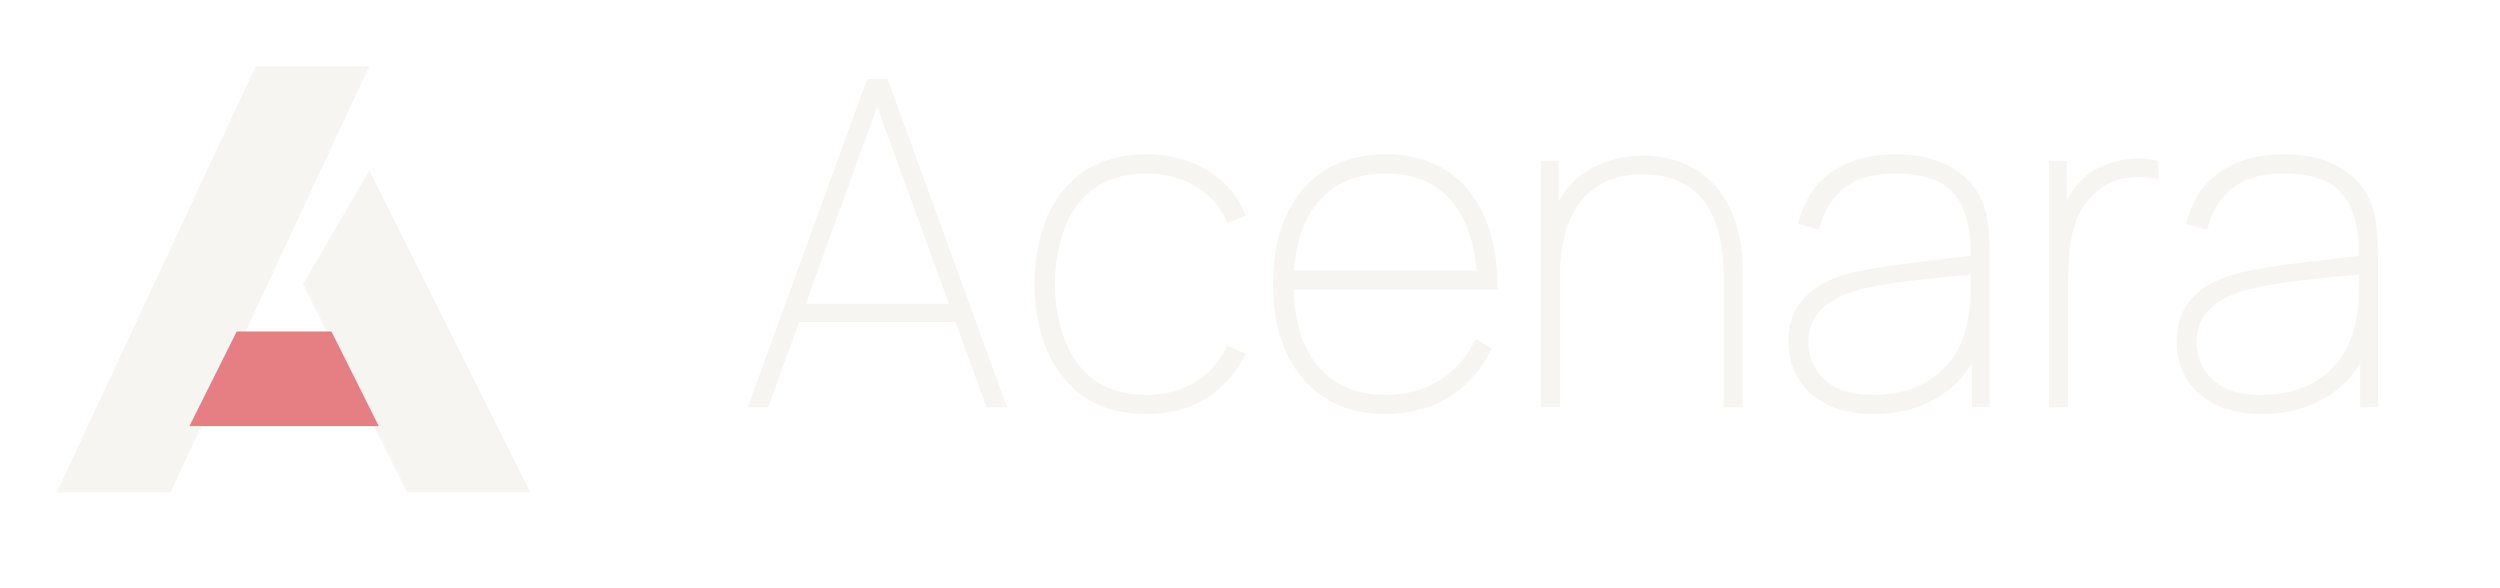
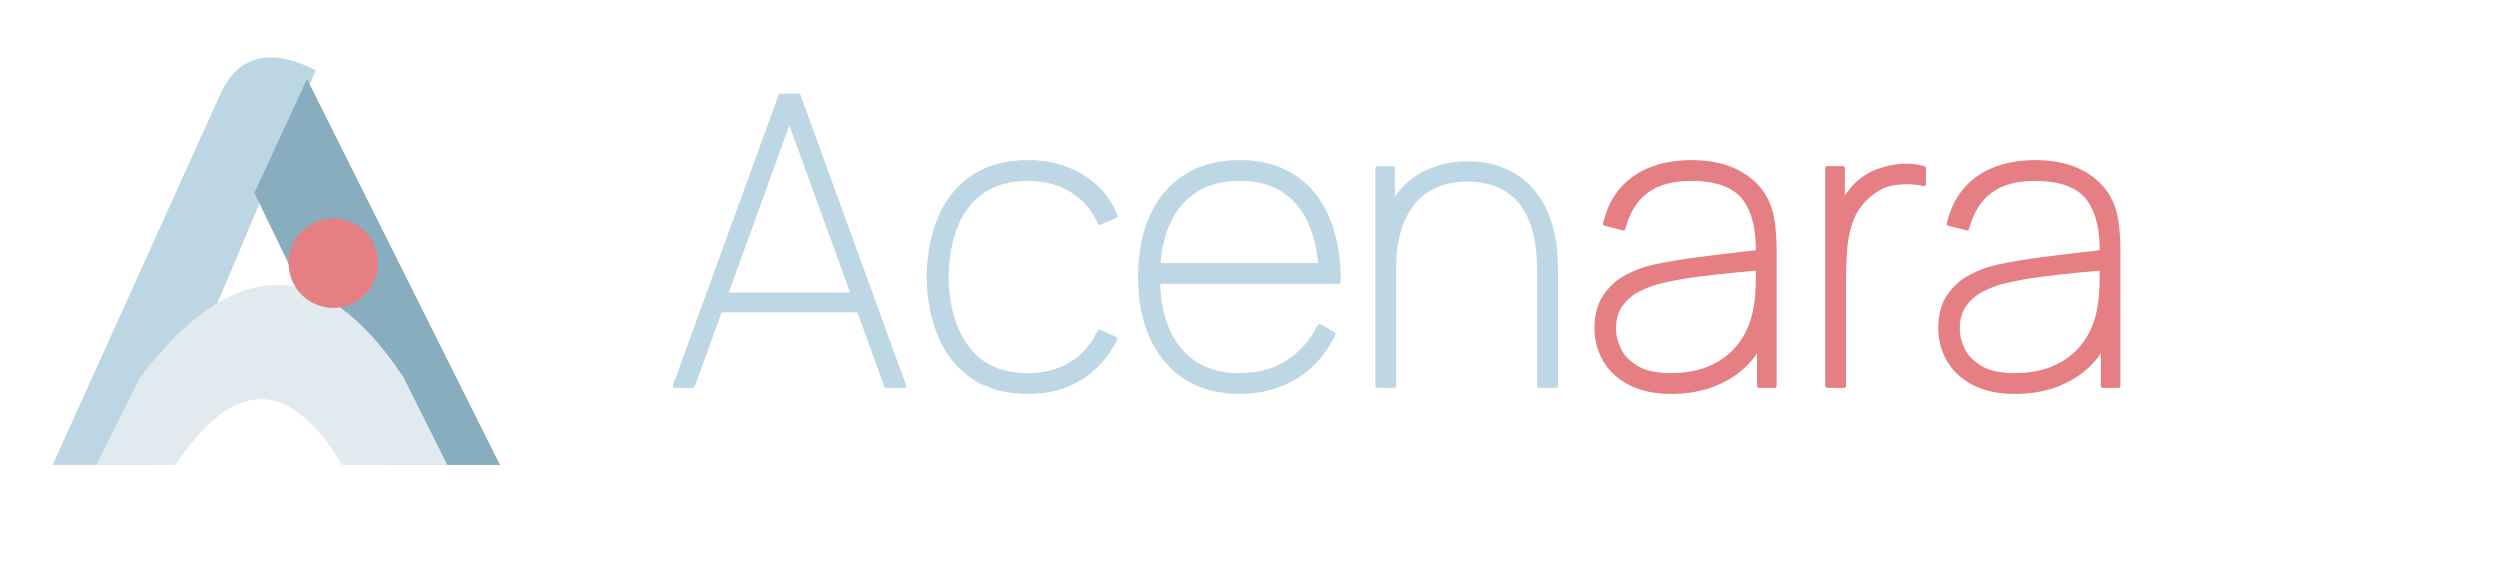
- <svg xmlns="http://www.w3.org/2000/svg" width="264" height="62" viewBox="0 0 264 62" role="img">
-   <path d="M6 52 27 7h12L18 52H6Z" fill="#F7F5F2" />
-   <path d="m39 18 17 34H43L32 30l7-12Z" fill="#F7F5F2" />
-   <path d="M25 35h10l5 10H20l5-10Z" fill="#E57F84" />
-   <path d="M40 0L564 1440L654 1440L1178 0L1088 0L578 1402L638 1402L130 0ZM240 374L240 454L976 454L976 374Z" transform="translate(78 43) scale(0.02405686 -0.02405686)" fill="#F7F5F2" />
-   <path d="M574 -30Q413 -30 304 42Q195 114 139 242.5Q83 371 80 540Q83 713 139.5 841Q196 969 305 1039.5Q414 1110 574 1110Q724 1110 841.5 1038.5Q959 967 1008 842L928 808Q883 912 789.5 969Q696 1026 574 1026Q438 1026 349 964.5Q260 903 216 793.5Q172 684 170 540Q173 320 274 187Q375 54 574 54Q693 54 785 109Q877 164 926 270L1008 234Q941 104 831 37Q721 -30 574 -30Z" transform="translate(107.3013 43) scale(0.02405686 -0.02405686)" fill="#F7F5F2" />
-   <path d="M574 -30Q421 -30 310.5 39Q200 108 140 236Q80 364 80 540Q80 717 139.5 845Q199 973 309.5 1041.5Q420 1110 574 1110Q729 1110 839 1040Q949 970 1007.5 837Q1066 704 1066 516L976 516L976 544Q970 777 866.5 901.5Q763 1026 574 1026Q382 1026 276 898.5Q170 771 170 540Q170 309 276 181.5Q382 54 574 54Q708 54 809 117Q910 180 970 298L1040 258Q974 120 853 45Q732 -30 574 -30ZM134 516L134 600L1014 600L1014 516Z" transform="translate(132.5128 43) scale(0.02405686 -0.02405686)" fill="#F7F5F2" />
-   <path d="M942 0L942 572Q942 688 918.5 772.5Q895 857 849 912.5Q803 968 737.5 995Q672 1022 588 1022Q489 1022 419.5 987.5Q350 953 307 893Q264 833 244 755Q224 677 224 590L146 588Q146 773 207 886.5Q268 1000 368.5 1052Q469 1104 588 1104Q670 1104 738.5 1081Q807 1058 860.5 1014.5Q914 971 951 908Q988 845 1007 764.5Q1026 684 1026 588L1026 0ZM140 0L140 1080L218 1080L218 860L224 860L224 0Z" transform="translate(159.3603 43) scale(0.02405686 -0.02405686)" fill="#F7F5F2" />
-   <path d="M454 -30Q328 -30 245 14Q162 58 121 130Q80 202 80 286Q80 381 121.5 443.5Q163 506 230 542Q297 578 374 594Q468 613 575.5 627.5Q683 642 774 652Q865 662 910 668L880 648Q885 839 810.5 932.5Q736 1026 548 1026Q412 1026 329.5 965.5Q247 905 214 780L122 804Q158 954 269.5 1032Q381 1110 552 1110Q702 1110 802 1049Q902 988 938 884Q952 844 958 787Q964 730 964 676L964 0L886 0L886 296L926 294Q883 140 755 55Q627 -30 454 -30ZM450 54Q567 54 656.5 96Q746 138 801.5 217.5Q857 297 872 408Q880 464 880 528Q880 592 880 620L924 586Q871 581 777.5 572.5Q684 564 580 550.5Q476 537 392 516Q343 504 291 478Q239 452 203.5 405Q168 358 168 284Q168 232 194 179Q220 126 281.5 90Q343 54 450 54Z" transform="translate(186.9295 43) scale(0.02405686 -0.02405686)" fill="#F7F5F2" />
-   <path d="M140 0L140 1080L218 1080L218 822L192 856Q209 900 235 938Q261 976 286 1000Q330 1043 390.5 1065.5Q451 1088 512 1091.5Q573 1095 620 1080L620 1000Q553 1015 478 1005.5Q403 996 338 936Q281 883 257.5 814Q234 745 229 671.5Q224 598 224 532L224 0Z" transform="translate(213.0071 43) scale(0.02405686 -0.02405686)" fill="#F7F5F2" />
-   <path d="M454 -30Q328 -30 245 14Q162 58 121 130Q80 202 80 286Q80 381 121.5 443.5Q163 506 230 542Q297 578 374 594Q468 613 575.5 627.5Q683 642 774 652Q865 662 910 668L880 648Q885 839 810.5 932.5Q736 1026 548 1026Q412 1026 329.5 965.5Q247 905 214 780L122 804Q158 954 269.5 1032Q381 1110 552 1110Q702 1110 802 1049Q902 988 938 884Q952 844 958 787Q964 730 964 676L964 0L886 0L886 296L926 294Q883 140 755 55Q627 -30 454 -30ZM450 54Q567 54 656.5 96Q746 138 801.5 217.5Q857 297 872 408Q880 464 880 528Q880 592 880 620L924 586Q871 581 777.5 572.5Q684 564 580 550.5Q476 537 392 516Q343 504 291 478Q239 452 203.5 405Q168 358 168 284Q168 232 194 179Q220 126 281.5 90Q343 54 450 54Z" transform="translate(227.9224 43) scale(0.02405686 -0.02405686)" fill="#F7F5F2" />
+ <svg xmlns="http://www.w3.org/2000/svg" width="285" height="64" viewBox="0 0 285 64">
+   <path d="M6 53 25 11Q28 4 36 8L17 53H6Z" fill="#BDD6E3" />
+   <path d="m35 9 22 44H44L29 22l6-13Z" fill="#87ADBF" />
+   <path d="M16 43Q32 22 46 43l5 10H39q-9-15-19 0H11l5-10Z" fill="#E1EBEF" />
+   <circle cx="38" cy="30" r="5.1" fill="#E57F84" />
+   <path d="M40 0L564 1440L654 1440L1178 0L1088 0L578 1402L638 1402L130 0ZM240 374L240 454L976 454L976 374Z" transform="translate(76 44) scale(0.023 -0.023)" fill="#BED7E4" stroke="#BED7E4" stroke-width="19" stroke-linejoin="round" paint-order="stroke" />
+   <path d="M574 -30Q413 -30 304 42Q195 114 139 242.5Q83 371 80 540Q83 713 139.5 841Q196 969 305 1039.5Q414 1110 574 1110Q724 1110 841.5 1038.5Q959 967 1008 842L928 808Q883 912 789.5 969Q696 1026 574 1026Q438 1026 349 964.5Q260 903 216 793.5Q172 684 170 540Q173 320 274 187Q375 54 574 54Q693 54 785 109Q877 164 926 270L1008 234Q941 104 831 37Q721 -30 574 -30Z" transform="translate(104.014 44) scale(0.023 -0.023)" fill="#BED7E4" stroke="#BED7E4" stroke-width="19" stroke-linejoin="round" paint-order="stroke" />
+   <path d="M574 -30Q421 -30 310.5 39Q200 108 140 236Q80 364 80 540Q80 717 139.5 845Q199 973 309.5 1041.5Q420 1110 574 1110Q729 1110 839 1040Q949 970 1007.5 837Q1066 704 1066 516L976 516L976 544Q970 777 866.5 901.5Q763 1026 574 1026Q382 1026 276 898.5Q170 771 170 540Q170 309 276 181.5Q382 54 574 54Q708 54 809 117Q910 180 970 298L1040 258Q974 120 853 45Q732 -30 574 -30ZM134 516L134 600L1014 600L1014 516Z" transform="translate(128.118 44) scale(0.023 -0.023)" fill="#BED7E4" stroke="#BED7E4" stroke-width="19" stroke-linejoin="round" paint-order="stroke" />
+   <path d="M942 0L942 572Q942 688 918.5 772.5Q895 857 849 912.5Q803 968 737.5 995Q672 1022 588 1022Q489 1022 419.5 987.5Q350 953 307 893Q264 833 244 755Q224 677 224 590L146 588Q146 773 207 886.5Q268 1000 368.5 1052Q469 1104 588 1104Q670 1104 738.5 1081Q807 1058 860.5 1014.5Q914 971 951 908Q988 845 1007 764.5Q1026 684 1026 588L1026 0ZM140 0L140 1080L218 1080L218 860L224 860L224 0Z" transform="translate(153.786 44) scale(0.023 -0.023)" fill="#BED7E4" stroke="#BED7E4" stroke-width="19" stroke-linejoin="round" paint-order="stroke" />
+   <path d="M454 -30Q328 -30 245 14Q162 58 121 130Q80 202 80 286Q80 381 121.5 443.5Q163 506 230 542Q297 578 374 594Q468 613 575.5 627.5Q683 642 774 652Q865 662 910 668L880 648Q885 839 810.5 932.5Q736 1026 548 1026Q412 1026 329.5 965.5Q247 905 214 780L122 804Q158 954 269.5 1032Q381 1110 552 1110Q702 1110 802 1049Q902 988 938 884Q952 844 958 787Q964 730 964 676L964 0L886 0L886 296L926 294Q883 140 755 55Q627 -30 454 -30ZM450 54Q567 54 656.5 96Q746 138 801.5 217.5Q857 297 872 408Q880 464 880 528Q880 592 880 620L924 586Q871 581 777.5 572.5Q684 564 580 550.5Q476 537 392 516Q343 504 291 478Q239 452 203.5 405Q168 358 168 284Q168 232 194 179Q220 126 281.5 90Q343 54 450 54Z" transform="translate(180.144 44) scale(0.023 -0.023)" fill="#E57F84" stroke="#E57F84" stroke-width="19" stroke-linejoin="round" paint-order="stroke" />
+   <path d="M140 0L140 1080L218 1080L218 822L192 856Q209 900 235 938Q261 976 286 1000Q330 1043 390.5 1065.5Q451 1088 512 1091.5Q573 1095 620 1080L620 1000Q553 1015 478 1005.5Q403 996 338 936Q281 883 257.5 814Q234 745 229 671.5Q224 598 224 532L224 0Z" transform="translate(205.076 44) scale(0.023 -0.023)" fill="#E57F84" stroke="#E57F84" stroke-width="19" stroke-linejoin="round" paint-order="stroke" />
+   <path d="M454 -30Q328 -30 245 14Q162 58 121 130Q80 202 80 286Q80 381 121.5 443.5Q163 506 230 542Q297 578 374 594Q468 613 575.5 627.5Q683 642 774 652Q865 662 910 668L880 648Q885 839 810.5 932.5Q736 1026 548 1026Q412 1026 329.5 965.5Q247 905 214 780L122 804Q158 954 269.5 1032Q381 1110 552 1110Q702 1110 802 1049Q902 988 938 884Q952 844 958 787Q964 730 964 676L964 0L886 0L886 296L926 294Q883 140 755 55Q627 -30 454 -30ZM450 54Q567 54 656.5 96Q746 138 801.5 217.5Q857 297 872 408Q880 464 880 528Q880 592 880 620L924 586Q871 581 777.5 572.5Q684 564 580 550.5Q476 537 392 516Q343 504 291 478Q239 452 203.5 405Q168 358 168 284Q168 232 194 179Q220 126 281.5 90Q343 54 450 54Z" transform="translate(219.336 44) scale(0.023 -0.023)" fill="#E57F84" stroke="#E57F84" stroke-width="19" stroke-linejoin="round" paint-order="stroke" />
</svg>
